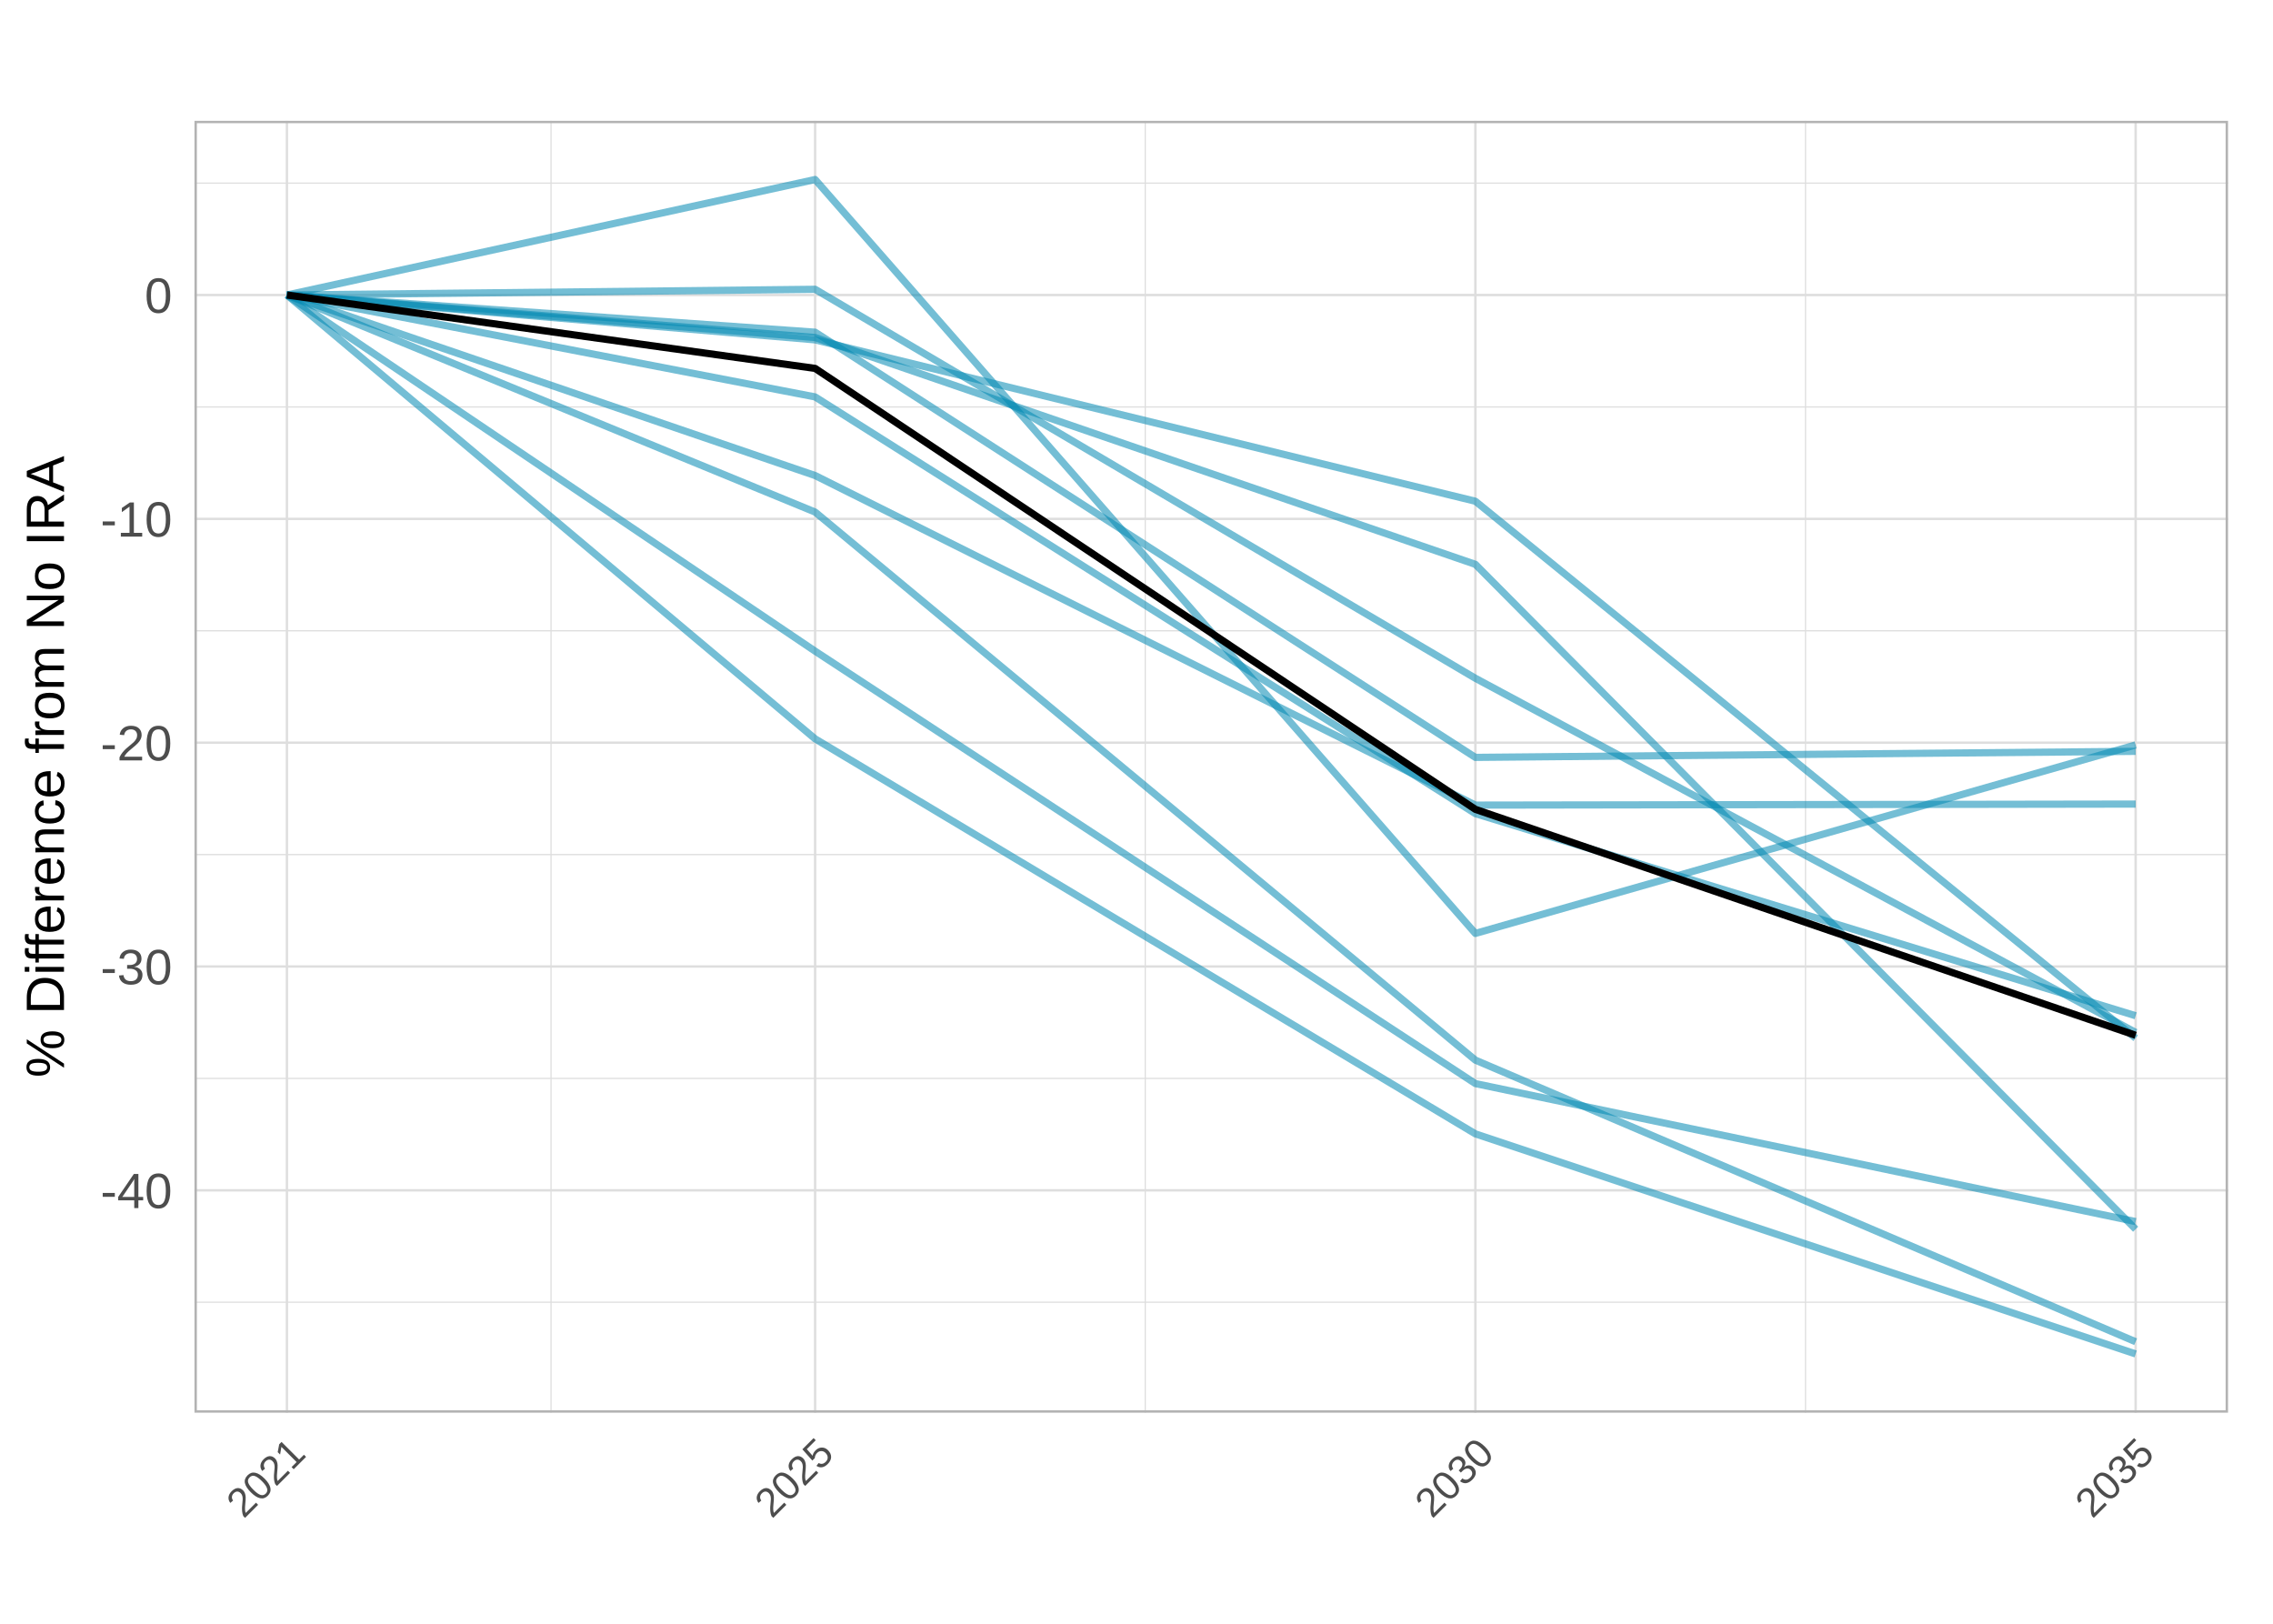
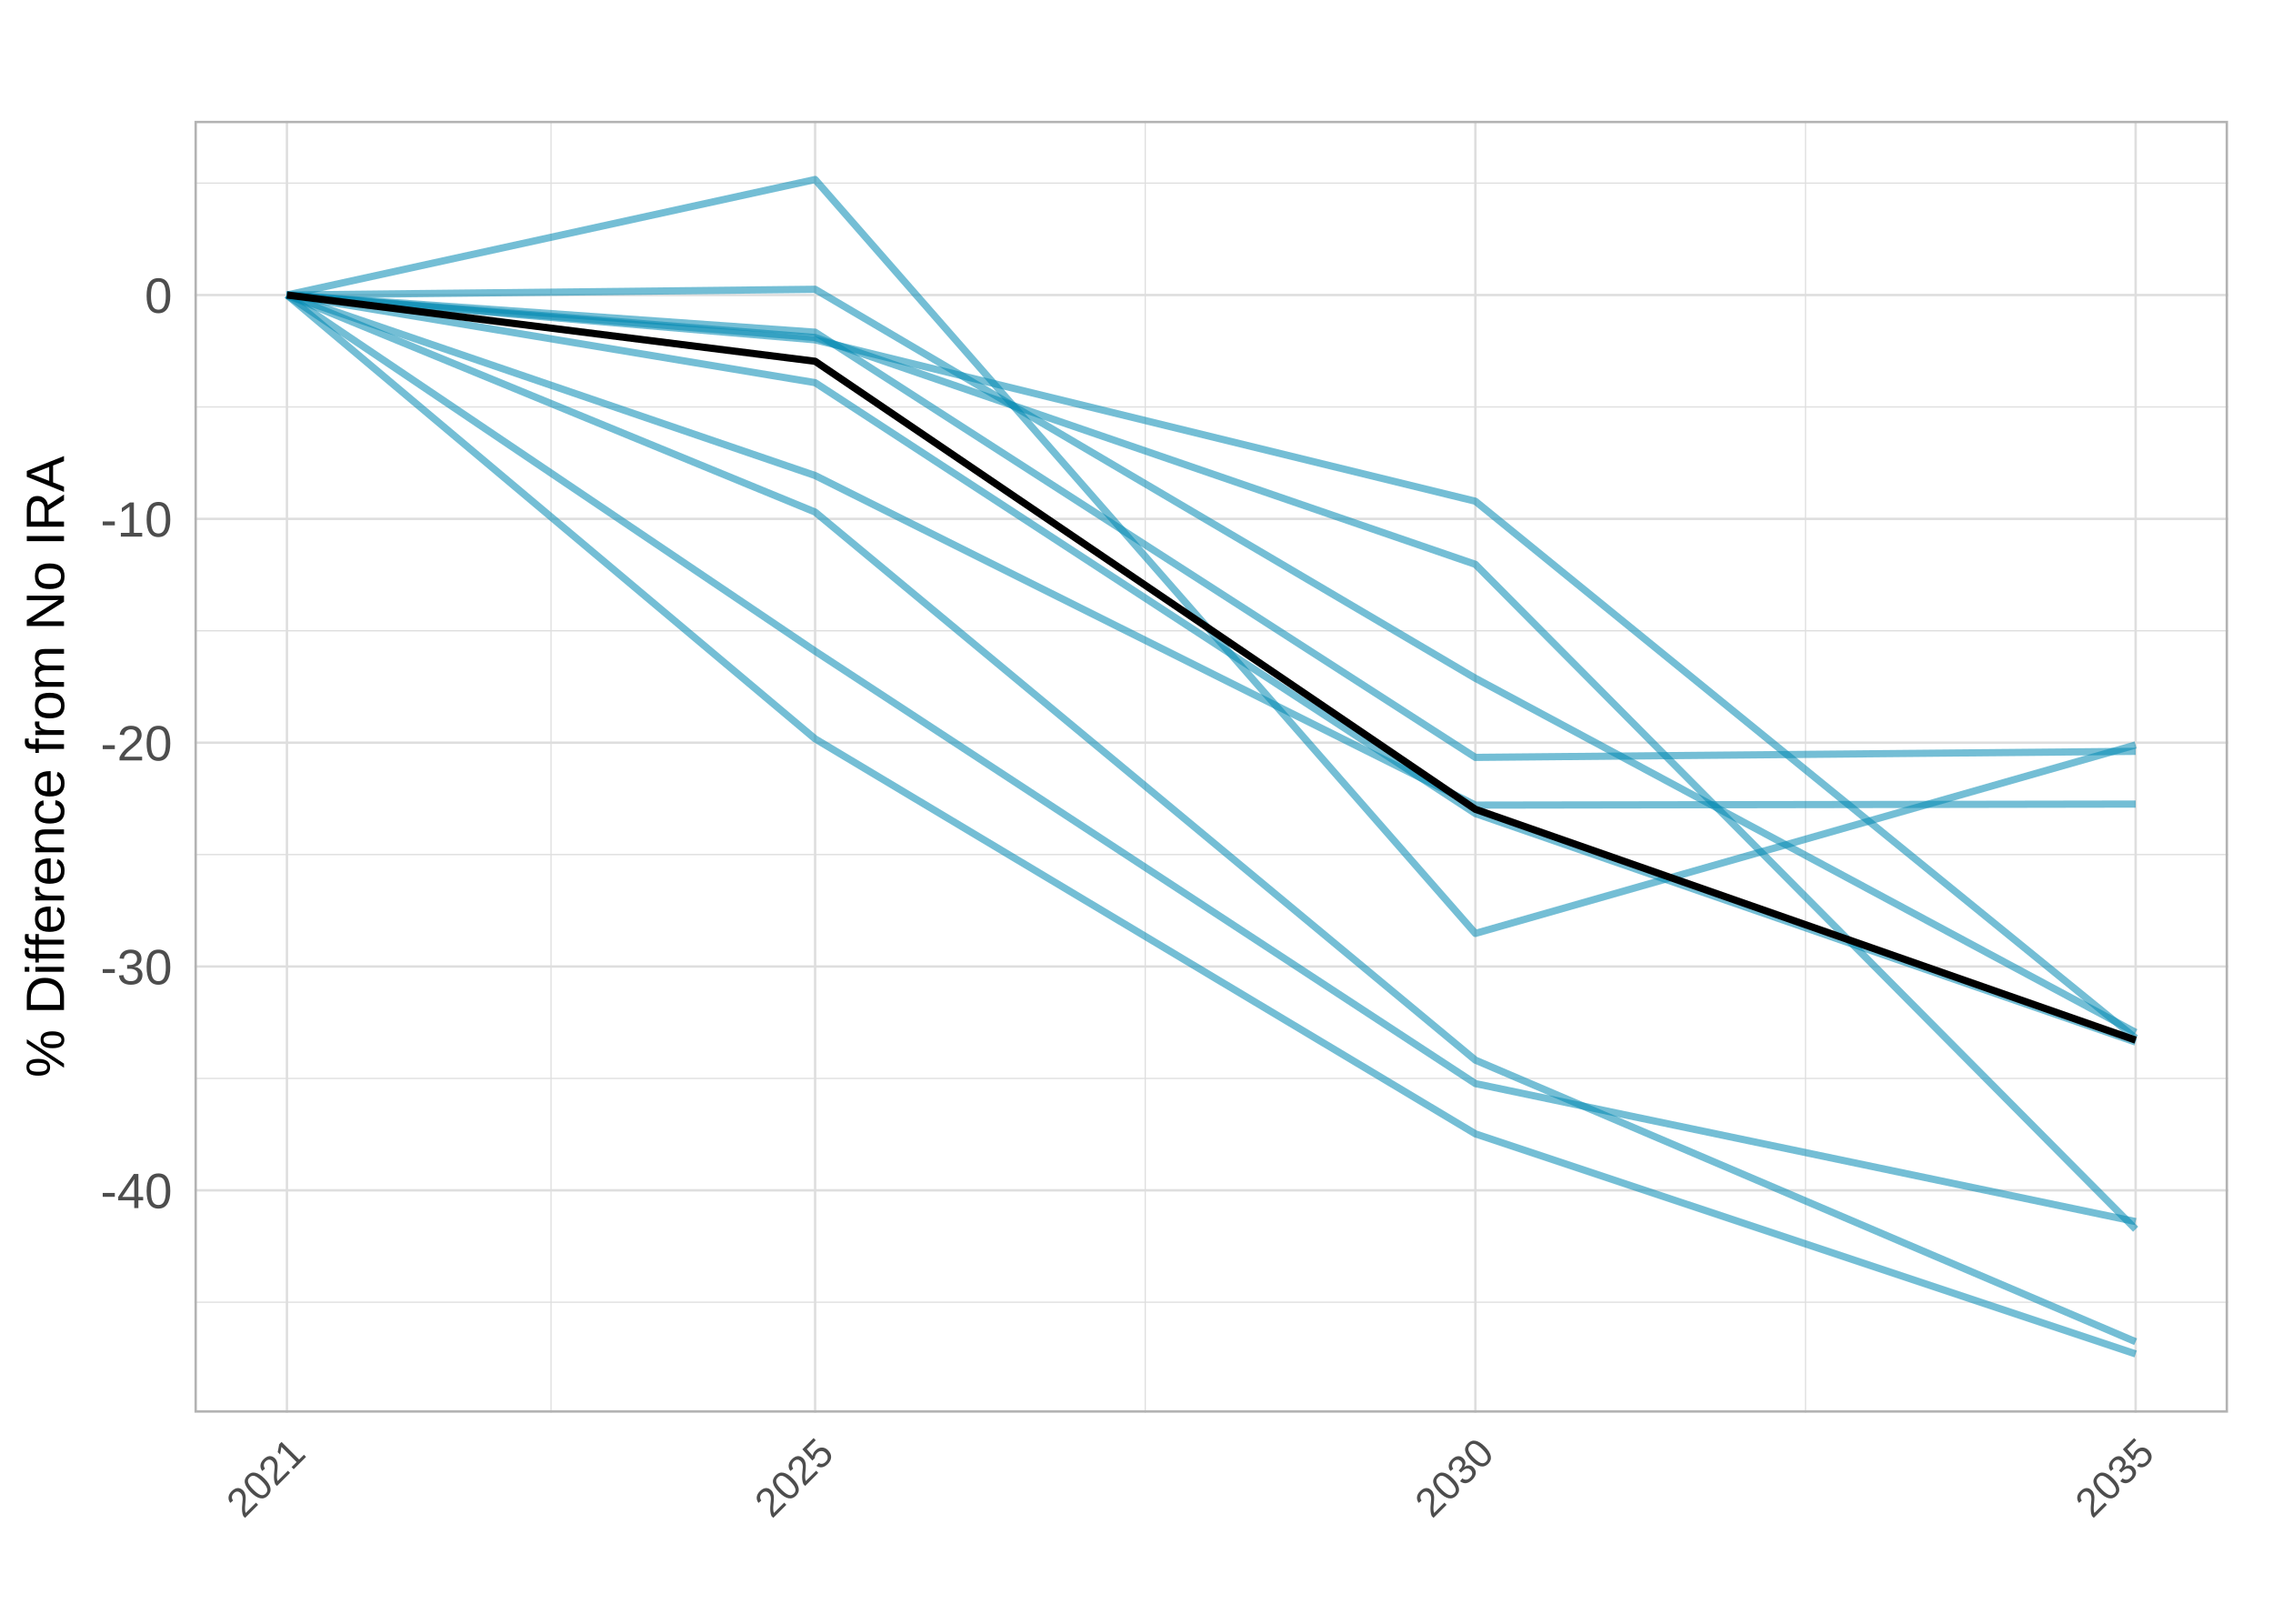
<svg xmlns="http://www.w3.org/2000/svg" class="svglite" width="504.00pt" height="360.00pt" viewBox="0 0 504.00 360.00">
  <defs>
    <style type="text/css">
    .svglite line, .svglite polyline, .svglite polygon, .svglite path, .svglite rect, .svglite circle {
      fill: none;
      stroke: #000000;
      stroke-linecap: round;
      stroke-linejoin: round;
      stroke-miterlimit: 10.00;
    }
    .svglite text {
      white-space: pre;
    }
  </style>
  </defs>
  <rect width="100%" height="100%" style="stroke: none; fill: #FFFFFF;" />
  <defs>
    <clipPath id="cpMC4wMHw1MDQuMDB8MC4wMHwzNjAuMDA=">
      <rect x="0.00" y="0.00" width="504.00" height="360.00" />
    </clipPath>
  </defs>
  <g clip-path="url(#cpMC4wMHw1MDQuMDB8MC4wMHwzNjAuMDA=)">
    <rect x="0" y="0.00" width="504.00" height="360.00" style="stroke-width: 1.07; stroke: #FFFFFF; fill: #FFFFFF;" />
  </g>
  <defs>
    <clipPath id="cpNDMuMTJ8NDk0LjA0fDI2Ljc4fDMxMy4yMA==">
      <rect x="43.12" y="26.78" width="450.91" height="286.42" />
    </clipPath>
  </defs>
  <g clip-path="url(#cpNDMuMTJ8NDk0LjA0fDI2Ljc4fDMxMy4yMA==)">
    <rect x="43.12" y="26.78" width="450.91" height="286.42" style="stroke-width: 1.07; stroke: none; fill: #FFFFFF;" />
    <polyline points="43.12,288.72 494.04,288.72 " style="stroke-width: 0.27; stroke: #DEDEDE; stroke-linecap: butt;" />
    <polyline points="43.12,239.10 494.04,239.10 " style="stroke-width: 0.27; stroke: #DEDEDE; stroke-linecap: butt;" />
    <polyline points="43.12,189.47 494.04,189.47 " style="stroke-width: 0.27; stroke: #DEDEDE; stroke-linecap: butt;" />
    <polyline points="43.12,139.85 494.04,139.85 " style="stroke-width: 0.27; stroke: #DEDEDE; stroke-linecap: butt;" />
    <polyline points="43.12,90.22 494.04,90.22 " style="stroke-width: 0.27; stroke: #DEDEDE; stroke-linecap: butt;" />
    <polyline points="43.12,40.60 494.04,40.60 " style="stroke-width: 0.27; stroke: #DEDEDE; stroke-linecap: butt;" />
    <polyline points="122.18,313.20 122.18,26.78 " style="stroke-width: 0.27; stroke: #DEDEDE; stroke-linecap: butt;" />
    <polyline points="253.94,313.20 253.94,26.78 " style="stroke-width: 0.27; stroke: #DEDEDE; stroke-linecap: butt;" />
    <polyline points="400.34,313.20 400.34,26.78 " style="stroke-width: 0.27; stroke: #DEDEDE; stroke-linecap: butt;" />
    <polyline points="43.12,263.91 494.04,263.91 " style="stroke-width: 0.53; stroke: #DEDEDE; stroke-linecap: butt;" />
    <polyline points="43.12,214.28 494.04,214.28 " style="stroke-width: 0.53; stroke: #DEDEDE; stroke-linecap: butt;" />
    <polyline points="43.12,164.66 494.04,164.66 " style="stroke-width: 0.53; stroke: #DEDEDE; stroke-linecap: butt;" />
    <polyline points="43.12,115.04 494.04,115.04 " style="stroke-width: 0.53; stroke: #DEDEDE; stroke-linecap: butt;" />
    <polyline points="43.12,65.41 494.04,65.41 " style="stroke-width: 0.53; stroke: #DEDEDE; stroke-linecap: butt;" />
    <polyline points="63.62,313.20 63.62,26.78 " style="stroke-width: 0.53; stroke: #DEDEDE; stroke-linecap: butt;" />
    <polyline points="180.74,313.20 180.74,26.78 " style="stroke-width: 0.53; stroke: #DEDEDE; stroke-linecap: butt;" />
    <polyline points="327.14,313.20 327.14,26.78 " style="stroke-width: 0.53; stroke: #DEDEDE; stroke-linecap: butt;" />
    <polyline points="473.54,313.20 473.54,26.78 " style="stroke-width: 0.53; stroke: #DEDEDE; stroke-linecap: butt;" />
    <polyline points="63.62,65.41 180.74,144.37 327.14,240.24 473.54,270.84 " style="stroke-width: 1.60; stroke: #0388B3; stroke-opacity: 0.55; stroke-linecap: butt;" />
    <polyline points="63.62,65.41 180.74,113.53 327.14,235.04 473.54,297.48 " style="stroke-width: 1.60; stroke: #0388B3; stroke-opacity: 0.55; stroke-linecap: butt;" />
    <polyline points="63.62,65.41 180.74,163.81 327.14,251.39 473.54,300.18 " style="stroke-width: 1.60; stroke: #0388B3; stroke-opacity: 0.55; stroke-linecap: butt;" />
    <polyline points="63.62,65.41 180.74,105.43 327.14,178.50 473.54,178.27 " style="stroke-width: 1.60; stroke: #0388B3; stroke-opacity: 0.55; stroke-linecap: butt;" />
    <polyline points="63.62,65.41 180.74,74.83 327.14,125.12 473.54,272.53 " style="stroke-width: 1.60; stroke: #0388B3; stroke-opacity: 0.55; stroke-linecap: butt;" />
    <polyline points="63.62,65.41 180.74,39.80 327.14,206.95 473.54,165.16 " style="stroke-width: 1.60; stroke: #0388B3; stroke-opacity: 0.55; stroke-linecap: butt;" />
-     <polyline points="63.62,65.41 180.74,88.00 327.14,180.39 473.54,225.20 " style="stroke-width: 1.60; stroke: #0388B3; stroke-opacity: 0.55; stroke-linecap: butt;" />
+     <polyline points="63.62,65.41 180.74,84.84 327.14,180.37 473.54,231.04 " style="stroke-width: 1.60; stroke: #0388B3; stroke-opacity: 0.55; stroke-linecap: butt;" />
    <polyline points="63.62,65.41 180.74,75.35 327.14,111.13 473.54,230.18 " style="stroke-width: 1.60; stroke: #0388B3; stroke-opacity: 0.55; stroke-linecap: butt;" />
    <polyline points="63.62,65.41 180.74,64.14 327.14,150.38 473.54,228.90 " style="stroke-width: 1.60; stroke: #0388B3; stroke-opacity: 0.55; stroke-linecap: butt;" />
    <polyline points="63.62,65.41 180.74,73.65 327.14,167.92 473.54,166.58 " style="stroke-width: 1.60; stroke: #0388B3; stroke-opacity: 0.55; stroke-linecap: butt;" />
-     <polyline points="63.62,65.41 180.74,81.68 327.14,179.44 473.54,229.54 " style="stroke-width: 1.60; stroke-linecap: butt;" />
+     <polyline points="63.62,65.41 180.74,80.10 327.14,179.43 473.54,230.61 " style="stroke-width: 1.60; stroke-linecap: butt;" />
    <rect x="43.12" y="26.78" width="450.91" height="286.42" style="stroke-width: 1.07; stroke: #B3B3B3;" />
  </g>
  <g clip-path="url(#cpMC4wMHw1MDQuMDB8MC4wMHwzNjAuMDA=)">
    <text x="38.19" y="267.85" text-anchor="end" style="font-size: 11.00px;fill: #4D4D4D; font-family: &quot;Arial&quot;;" textLength="15.90px" lengthAdjust="spacingAndGlyphs">-40</text>
    <text x="38.19" y="218.22" text-anchor="end" style="font-size: 11.00px;fill: #4D4D4D; font-family: &quot;Arial&quot;;" textLength="15.90px" lengthAdjust="spacingAndGlyphs">-30</text>
    <text x="38.19" y="168.60" text-anchor="end" style="font-size: 11.00px;fill: #4D4D4D; font-family: &quot;Arial&quot;;" textLength="15.90px" lengthAdjust="spacingAndGlyphs">-20</text>
    <text x="38.19" y="118.97" text-anchor="end" style="font-size: 11.00px;fill: #4D4D4D; font-family: &quot;Arial&quot;;" textLength="15.90px" lengthAdjust="spacingAndGlyphs">-10</text>
    <text x="38.19" y="69.35" text-anchor="end" style="font-size: 11.00px;fill: #4D4D4D; font-family: &quot;Arial&quot;;" textLength="6.12px" lengthAdjust="spacingAndGlyphs">0</text>
    <text transform="translate(68.18,322.69) rotate(-45)" text-anchor="end" style="font-size: 9.00px;fill: #4D4D4D; font-family: &quot;Arial&quot;;" textLength="20.02px" lengthAdjust="spacingAndGlyphs">2021</text>
    <text transform="translate(185.30,322.69) rotate(-45)" text-anchor="end" style="font-size: 9.00px;fill: #4D4D4D; font-family: &quot;Arial&quot;;" textLength="20.02px" lengthAdjust="spacingAndGlyphs">2025</text>
    <text transform="translate(331.70,322.69) rotate(-45)" text-anchor="end" style="font-size: 9.00px;fill: #4D4D4D; font-family: &quot;Arial&quot;;" textLength="20.02px" lengthAdjust="spacingAndGlyphs">2030</text>
    <text transform="translate(478.10,322.69) rotate(-45)" text-anchor="end" style="font-size: 9.00px;fill: #4D4D4D; font-family: &quot;Arial&quot;;" textLength="20.02px" lengthAdjust="spacingAndGlyphs">2035</text>
    <text transform="translate(14.19,238.91) rotate(-90)" style="font-size: 12.00px; font-family: &quot;Arial&quot;;" textLength="137.84px" lengthAdjust="spacingAndGlyphs">% Difference from No IRA</text>
  </g>
</svg>
